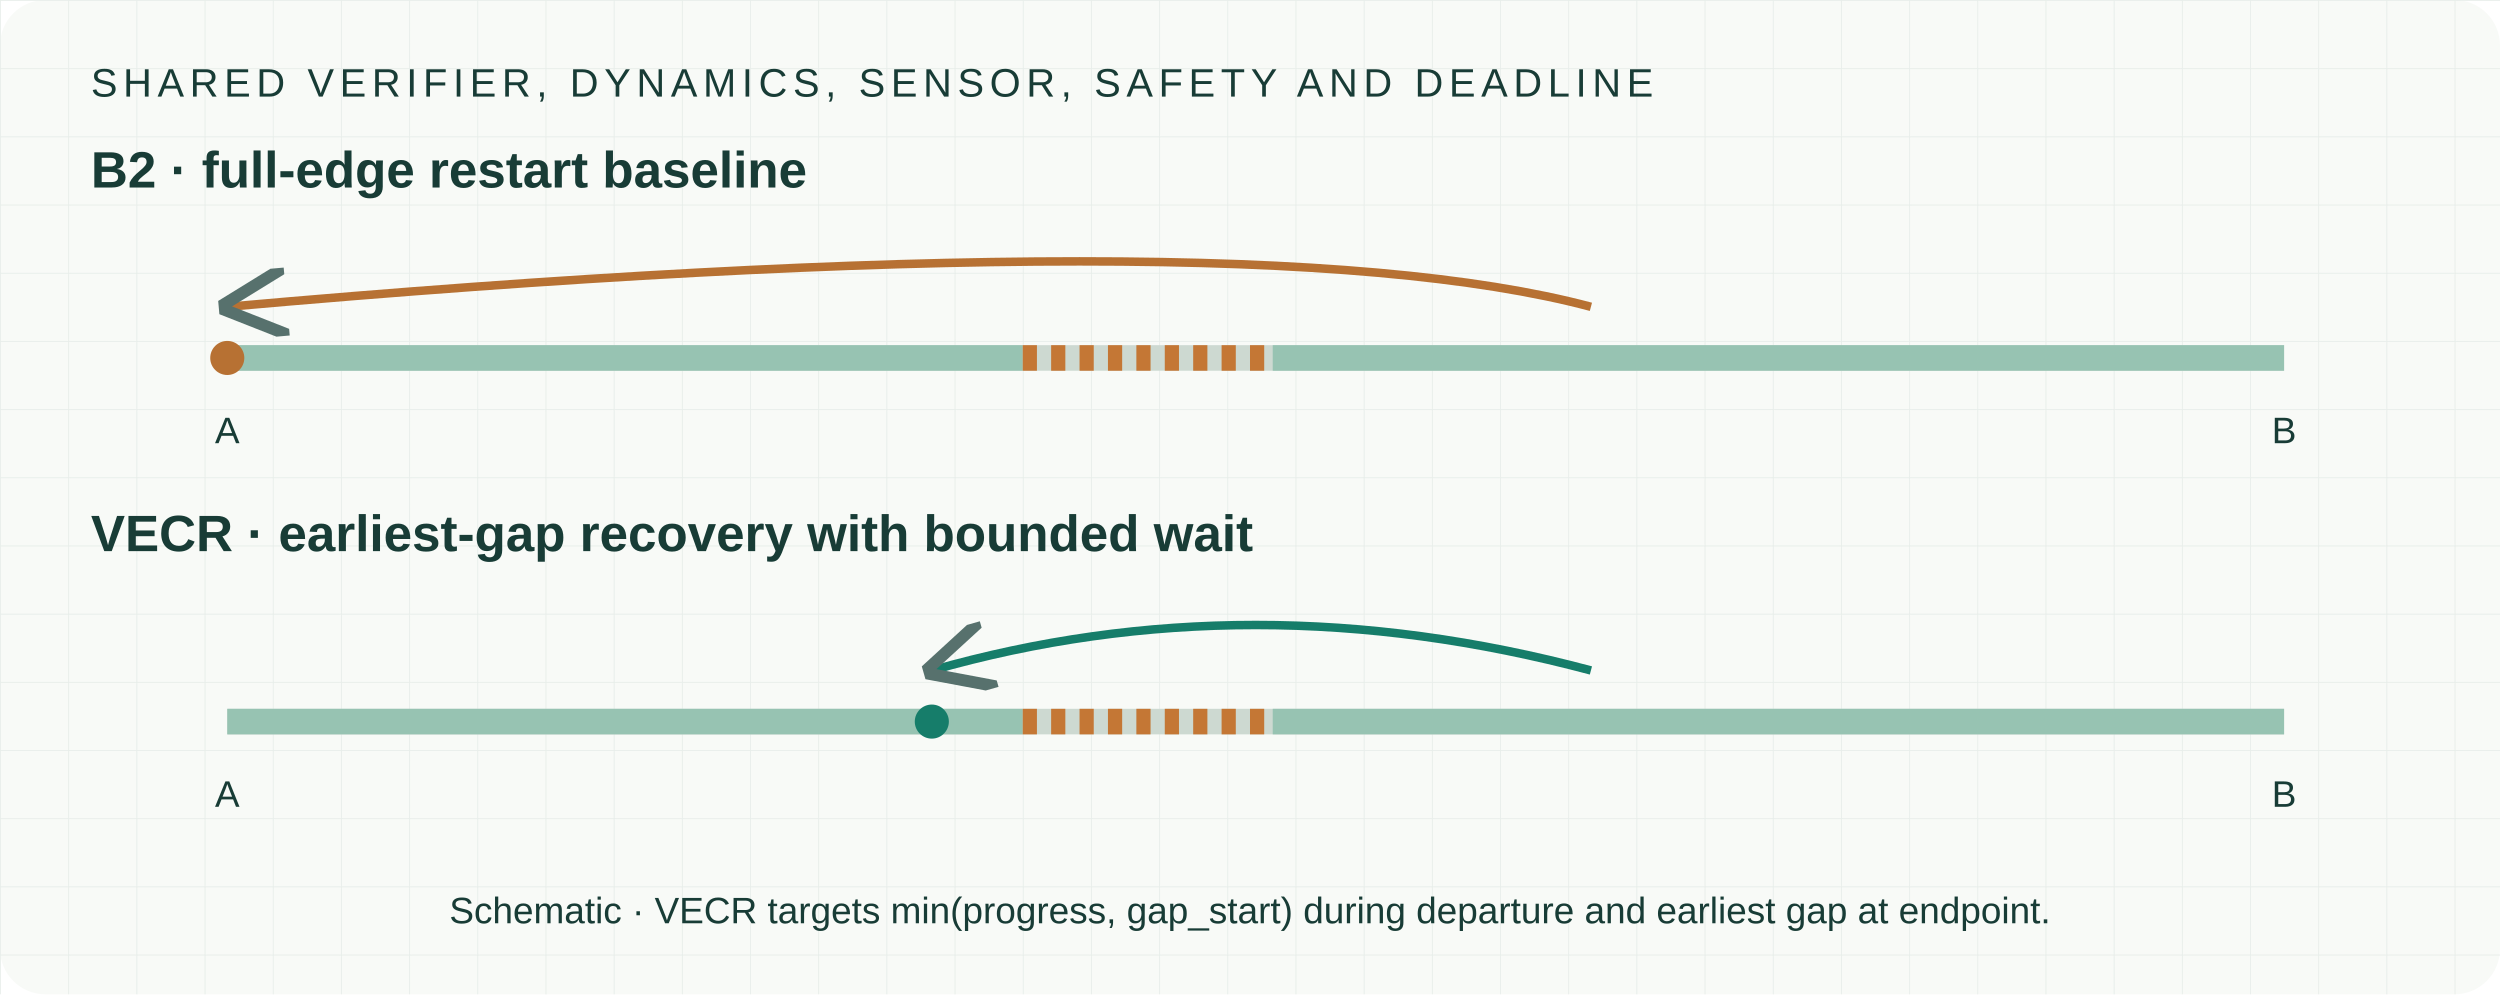
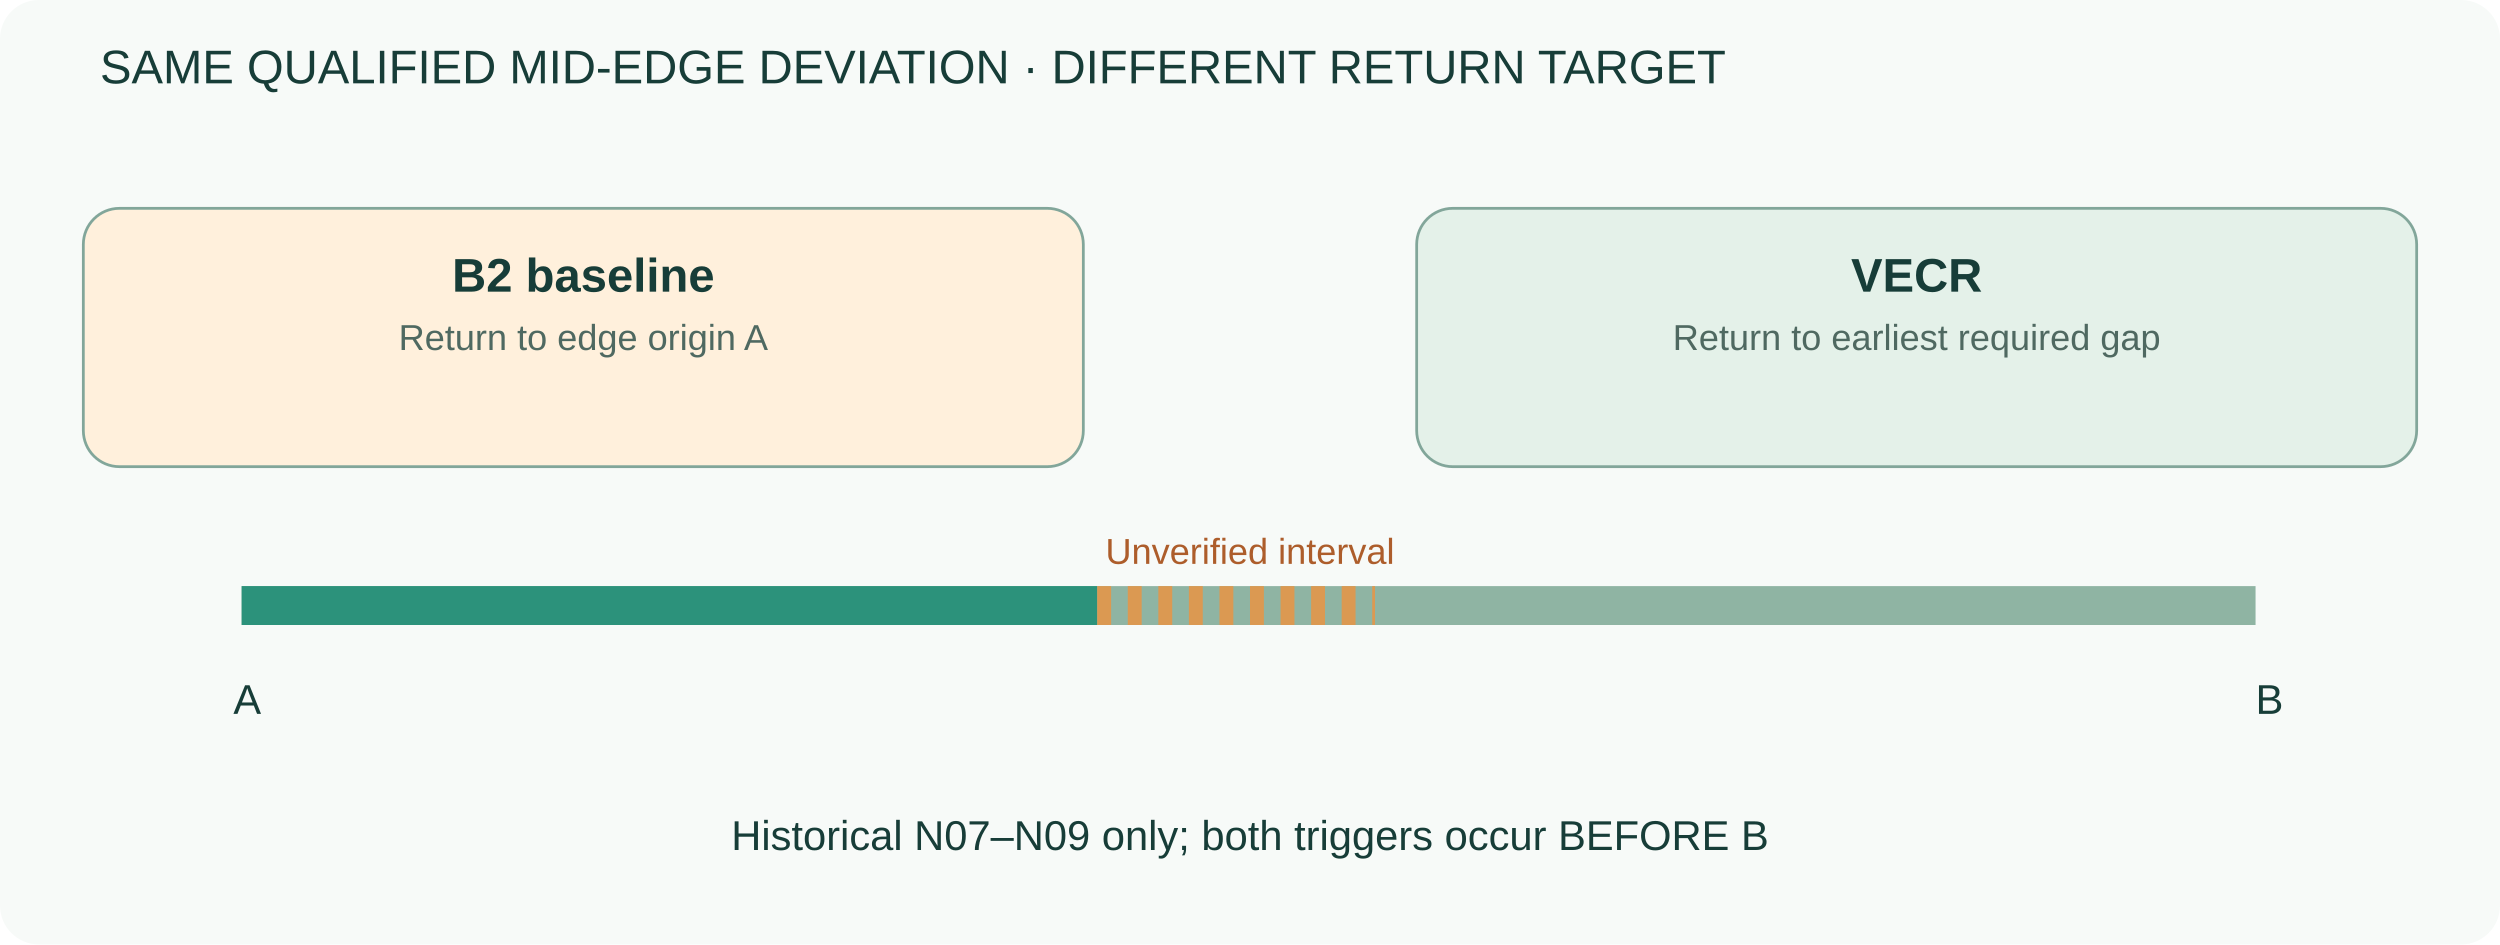
- <svg xmlns="http://www.w3.org/2000/svg" viewBox="0 0 880 350" role="img" aria-labelledby="title desc">
-   <defs>
-     <marker id="arrow" markerWidth="8" markerHeight="8" refX="7" refY="4" orient="auto">
-       <path d="M0 0L8 4L0 8" fill="none" stroke="#57716d" stroke-width="1.4" />
-     </marker>
-     <pattern id="grid" width="24" height="24" patternUnits="userSpaceOnUse">
-       <path d="M24 0H0V24" fill="none" stroke="#e8eeea" stroke-width=".6" />
-     </pattern>
-   </defs>
-   <rect width="880" height="350" rx="16" fill="#f8faf7" />
-   <rect width="880" height="350" fill="url(#grid)" />
-   <g font-family="Arial,sans-serif" fill="#183c36">
-     <text x="32" y="34" font-size="14" letter-spacing="2">SHARED VERIFIER, DYNAMICS, SENSOR, SAFETY AND DEADLINE</text>
-     <text x="32" y="66" font-size="18" font-weight="600">B2 · full-edge restart baseline</text>
-     <path d="M80 126H804" stroke="#cdd9d1" stroke-width="9" />
-     <path d="M80 126H360 M448 126H804" stroke="#97c3b2" stroke-width="9" />
-     <path d="M360 126H448" stroke="#c47735" stroke-width="9" stroke-dasharray="5 5" />
-     <path d="M560 108 Q440 76 80 108" fill="none" stroke="#b77133" stroke-width="3" marker-end="url(#arrow)" />
-     <circle cx="80" cy="126" r="6" fill="#b77133" />
-     <text x="80" y="156" text-anchor="middle" font-size="13">A</text>
-     <text x="804" y="156" text-anchor="middle" font-size="13">B</text>
-     <text x="32" y="194" font-size="18" font-weight="600">VECR · earliest-gap recovery with bounded wait</text>
-     <path d="M80 254H804" stroke="#cdd9d1" stroke-width="9" />
-     <path d="M80 254H360 M448 254H804" stroke="#97c3b2" stroke-width="9" />
-     <path d="M360 254H448" stroke="#c47735" stroke-width="9" stroke-dasharray="5 5" />
-     <path d="M560 236 Q440 204 328 236" fill="none" stroke="#167d6a" stroke-width="3" marker-end="url(#arrow)" />
-     <circle cx="328" cy="254" r="6" fill="#167d6a" />
-     <text x="80" y="284" text-anchor="middle" font-size="13">A</text>
-     <text x="804" y="284" text-anchor="middle" font-size="13">B</text>
-     <text x="440" y="325" text-anchor="middle" font-size="13">Schematic · VECR targets min(progress, gap_start) during departure and earliest gap at endpoint.</text>
+ <svg xmlns="http://www.w3.org/2000/svg" viewBox="0 0 900 340" role="img" aria-labelledby="dt dd">
+   <rect width="900" height="340" fill="#f7faf8" rx="14" />
+   <g font-family="Arial, sans-serif">
+     <text x="36" y="30" font-size="17" fill="#173d38">SAME QUALIFIED MID-EDGE DEVIATION · DIFFERENT RETURN TARGET</text>
+     <rect x="30" y="75" width="360" height="93" rx="13" fill="#fff0dc" stroke="#82a69a" />
+     <text x="210.0" y="105" text-anchor="middle" font-size="17" font-weight="bold" fill="#173d38">B2 baseline</text>
+     <text x="210.0" y="126" text-anchor="middle" font-size="13" fill="#4f6961">Return to edge origin A</text>
+     <rect x="510" y="75" width="360" height="93" rx="13" fill="#e4f1e9" stroke="#82a69a" />
+     <text x="690.0" y="105" text-anchor="middle" font-size="17" font-weight="bold" fill="#173d38">VECR</text>
+     <text x="690.0" y="126" text-anchor="middle" font-size="13" fill="#4f6961">Return to earliest required gap</text>
+     <path d="M87 218H812" stroke="#8fb4a3" stroke-width="14" />
+     <path d="M87 218H395" stroke="#2c927b" stroke-width="14" />
+     <path d="M395 218H495" stroke="#db9952" stroke-width="14" stroke-dasharray="5 6" />
+     <text x="84" y="257" font-size="15" fill="#173d38">A</text>
+     <text x="812" y="257" font-size="15" fill="#173d38">B</text>
+     <text x="450" y="203" text-anchor="middle" font-size="13" fill="#ad5d2b">Unverified interval</text>
+     <text x="450" y="306" text-anchor="middle" font-size="15" fill="#173d38">Historical N07–N09 only; both triggers occur BEFORE B</text>
  </g>
</svg>
